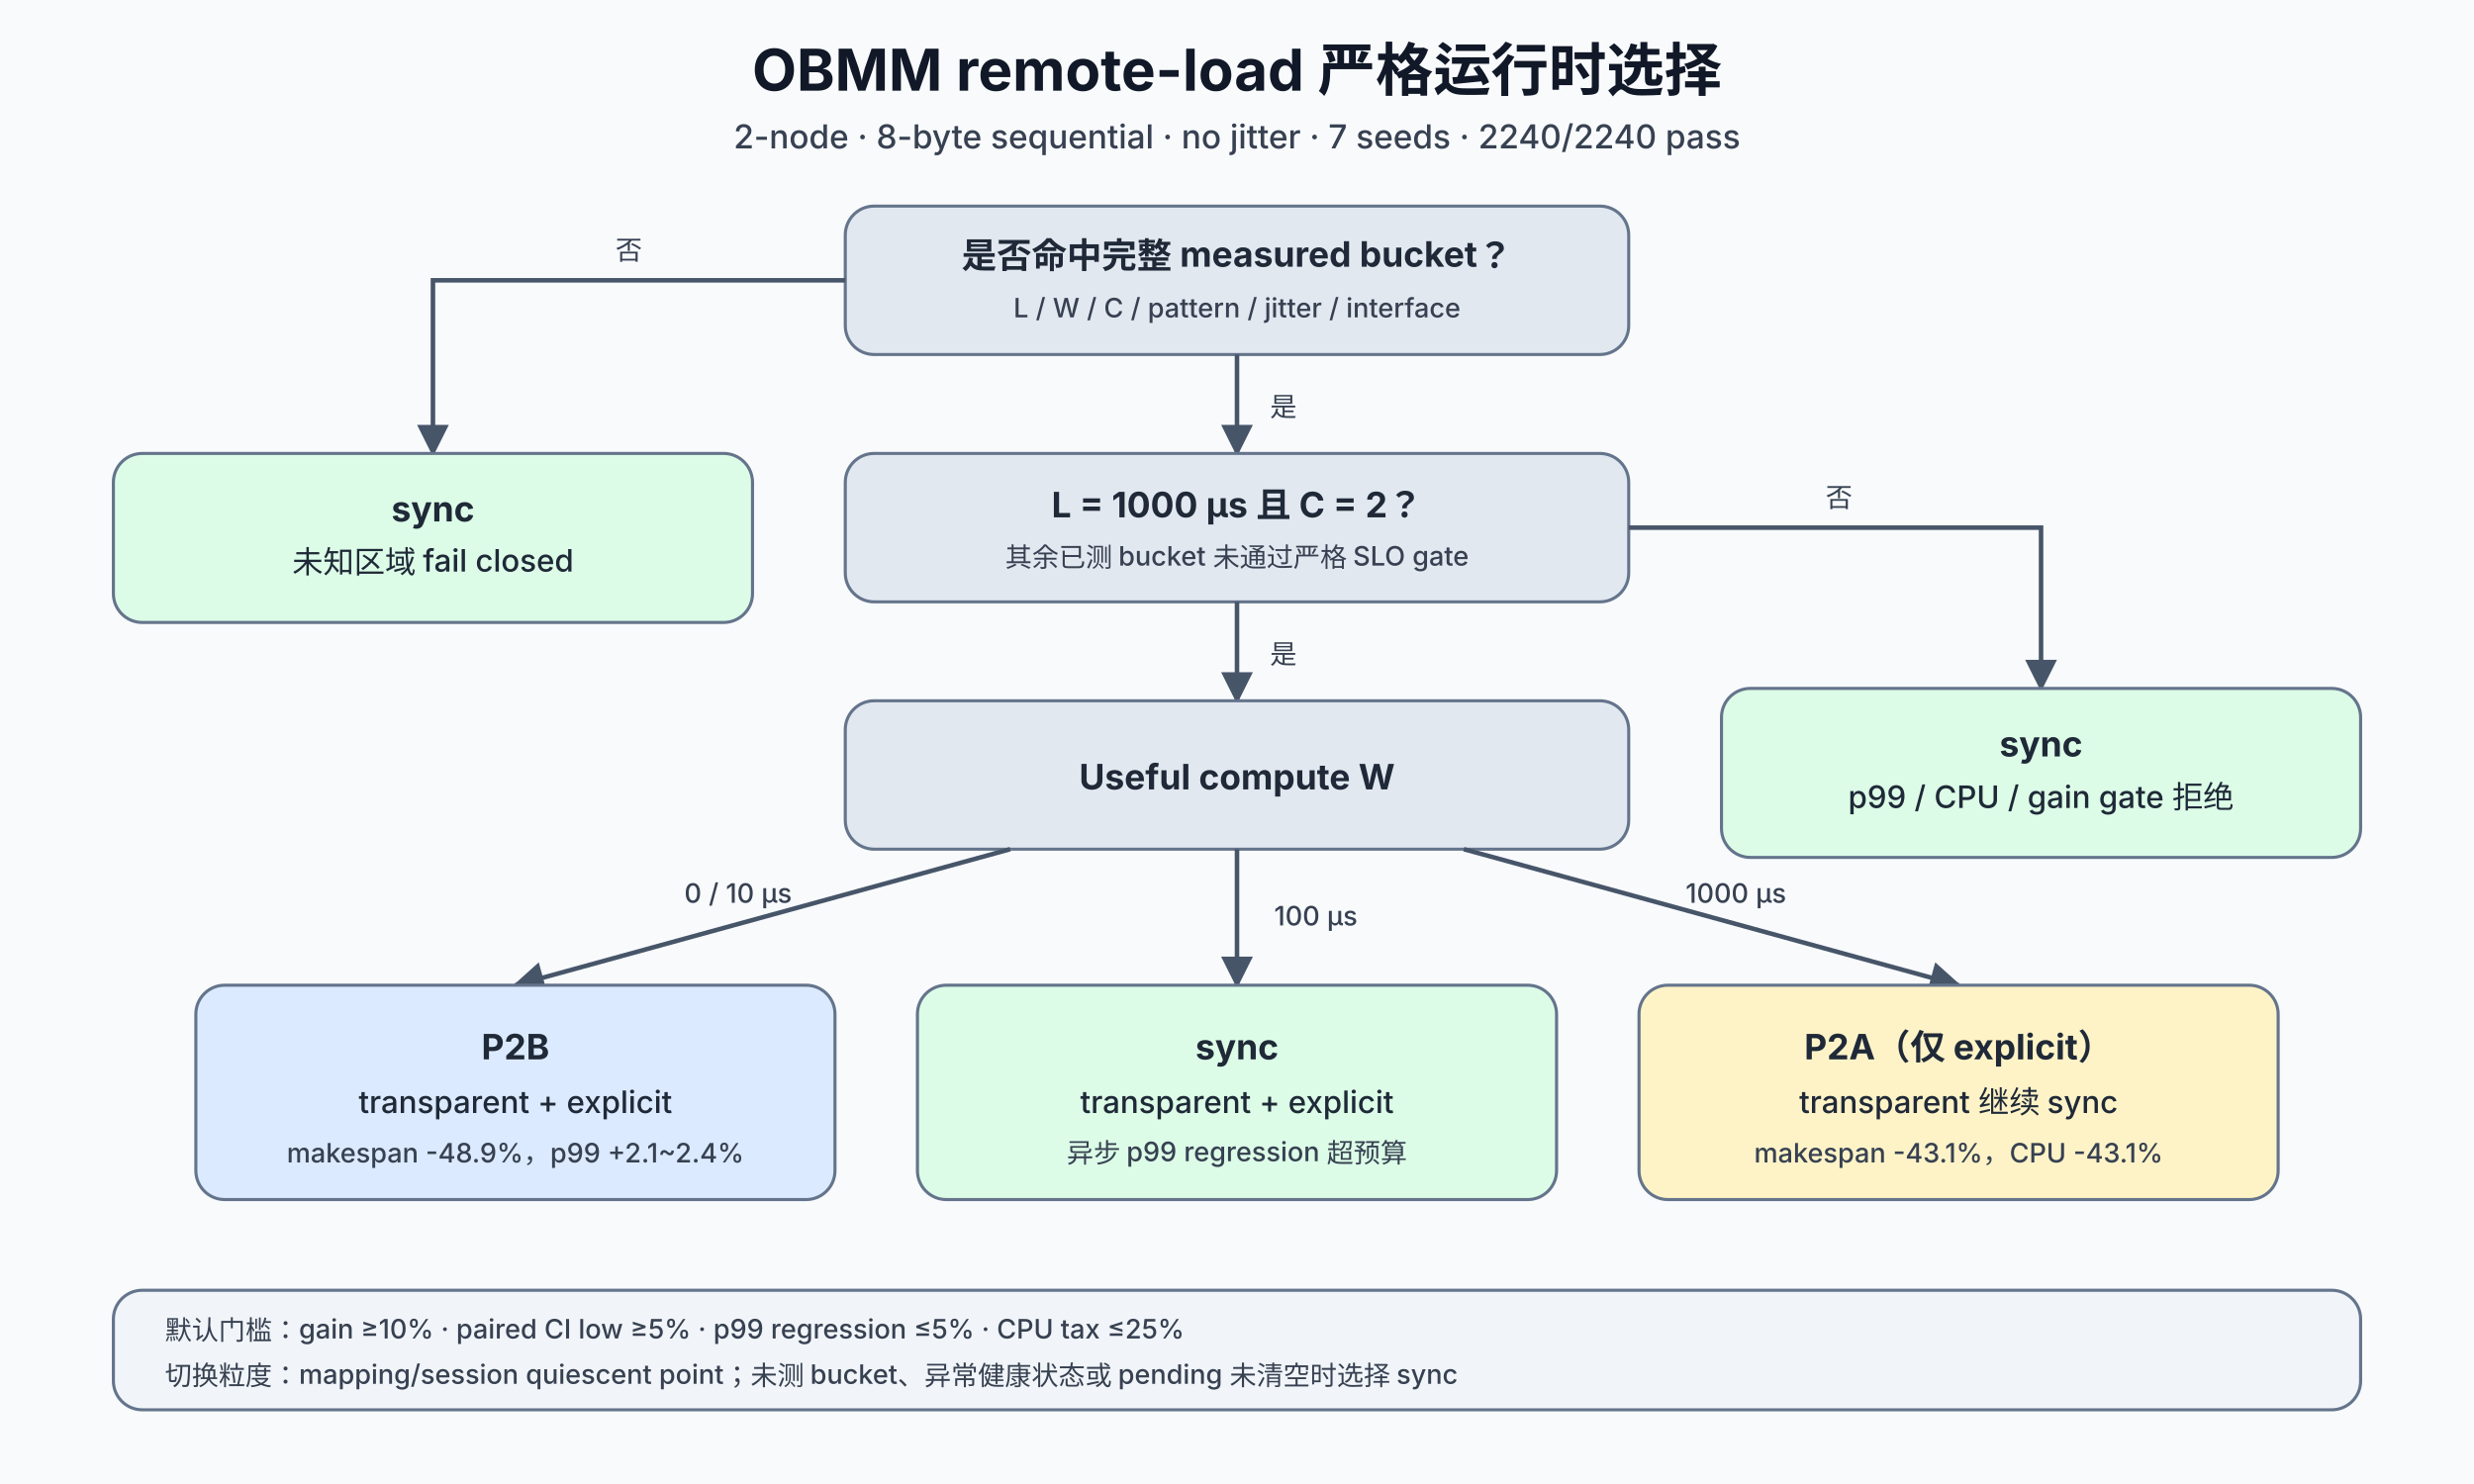
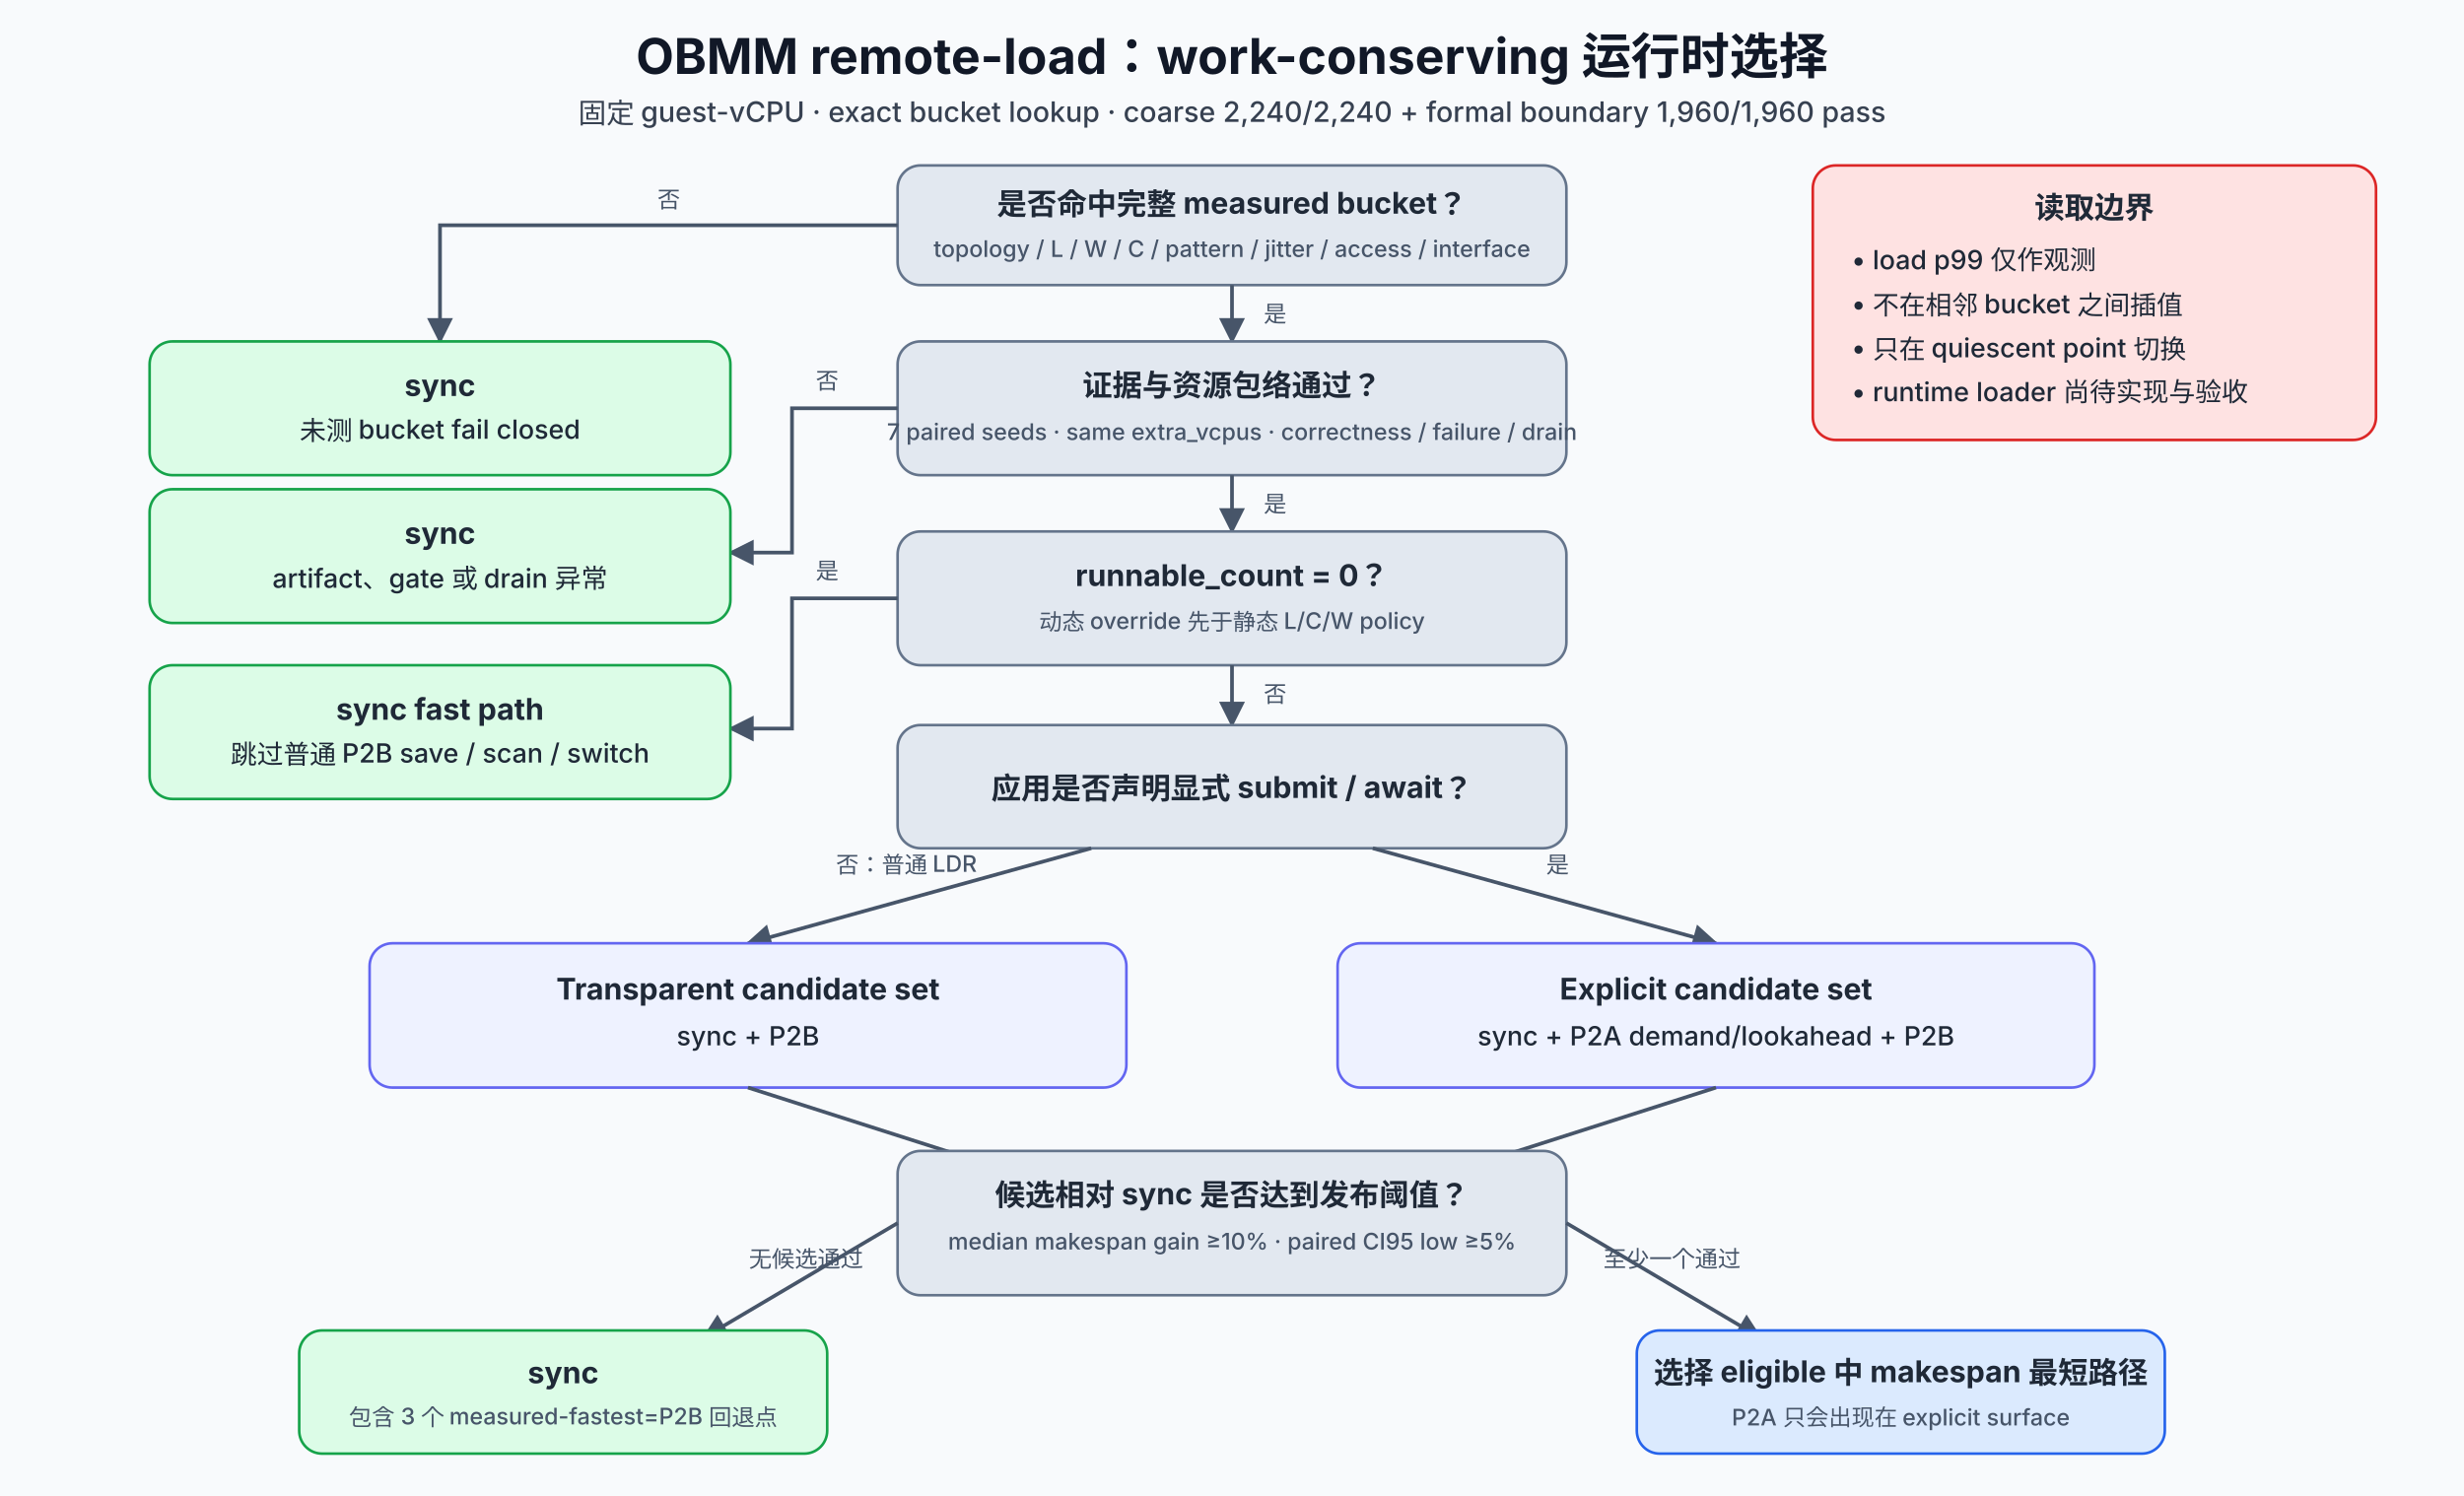
- <svg xmlns="http://www.w3.org/2000/svg" width="1200" height="720" viewBox="0 0 1200 720">
+ <svg xmlns="http://www.w3.org/2000/svg" width="1400" height="850" viewBox="0 0 1400 850">
  <defs>
    <marker id="arrow" viewBox="0 0 10 10" refX="9" refY="5" markerWidth="7" markerHeight="7" orient="auto-start-reverse">
      <path d="M 0 0 L 10 5 L 0 10 z" fill="#475569" />
    </marker>
    <style>
      .title { font: 700 28px -apple-system, BlinkMacSystemFont, "Segoe UI", sans-serif; fill: #111827; }
      .subtitle { font: 500 16px -apple-system, BlinkMacSystemFont, "Segoe UI", sans-serif; fill: #374151; }
-       .label { font: 650 17px -apple-system, BlinkMacSystemFont, "Segoe UI", sans-serif; fill: #1f2937; }
+       .label { font: 700 17px -apple-system, BlinkMacSystemFont, "Segoe UI", sans-serif; fill: #1f2937; }
      .body { font: 500 15px -apple-system, BlinkMacSystemFont, "Segoe UI", sans-serif; fill: #1f2937; }
-       .small { font: 500 13px -apple-system, BlinkMacSystemFont, "Segoe UI", sans-serif; fill: #374151; }
-       .edge { stroke: #475569; stroke-width: 2.2; fill: none; marker-end: url(#arrow); }
-       .box { stroke: #64748b; stroke-width: 1.5; rx: 14; ry: 14; }
+       .small { font: 500 13px -apple-system, BlinkMacSystemFont, "Segoe UI", sans-serif; fill: #475569; }
+       .edge { stroke: #475569; stroke-width: 2.1; fill: none; marker-end: url(#arrow); }
+       .box { stroke: #64748b; stroke-width: 1.5; }
+       .decision { fill: #e2e8f0; }
+       .sync { fill: #dcfce7; stroke: #16a34a; }
+       .p2a { fill: #fef3c7; stroke: #d97706; }
+       .p2b { fill: #dbeafe; stroke: #2563eb; }
+       .candidate { fill: #eef2ff; stroke: #6366f1; }
+       .warning { fill: #fee2e2; stroke: #dc2626; }
    </style>
  </defs>
-   <rect width="1200" height="720" fill="#f8fafc" />
-   <text x="600" y="44" text-anchor="middle" class="title">OBMM remote-load 严格运行时选择</text>
-   <text x="600" y="72" text-anchor="middle" class="subtitle">2-node · 8-byte sequential · no jitter · 7 seeds · 2240/2240 pass</text>
-   <rect x="410" y="100" width="380" height="72" class="box" fill="#e2e8f0" />
-   <text x="600" y="130" text-anchor="middle" class="label">是否命中完整 measured bucket？</text>
-   <text x="600" y="154" text-anchor="middle" class="small">L / W / C / pattern / jitter / interface</text>
-   <path d="M 410 136 L 210 136 L 210 220" class="edge" />
-   <text x="305" y="126" text-anchor="middle" class="small">否</text>
-   <rect x="55" y="220" width="310" height="82" class="box" fill="#dcfce7" />
-   <text x="210" y="253" text-anchor="middle" class="label">sync</text>
-   <text x="210" y="278" text-anchor="middle" class="body">未知区域 fail closed</text>
-   <path d="M 600 172 L 600 220" class="edge" />
-   <text x="616" y="202" class="small">是</text>
-   <rect x="410" y="220" width="380" height="72" class="box" fill="#e2e8f0" />
-   <text x="600" y="251" text-anchor="middle" class="label">L = 1000 µs 且 C = 2？</text>
-   <text x="600" y="275" text-anchor="middle" class="small">其余已测 bucket 未通过严格 SLO gate</text>
-   <path d="M 790 256 L 990 256 L 990 334" class="edge" />
-   <text x="892" y="246" text-anchor="middle" class="small">否</text>
-   <rect x="835" y="334" width="310" height="82" class="box" fill="#dcfce7" />
-   <text x="990" y="367" text-anchor="middle" class="label">sync</text>
-   <text x="990" y="392" text-anchor="middle" class="body">p99 / CPU / gain gate 拒绝</text>
-   <path d="M 600 292 L 600 340" class="edge" />
-   <text x="616" y="322" class="small">是</text>
-   <rect x="410" y="340" width="380" height="72" class="box" fill="#e2e8f0" />
-   <text x="600" y="383" text-anchor="middle" class="label">Useful compute W</text>
-   <path d="M 490 412 L 250 478" class="edge" />
-   <text x="358" y="438" text-anchor="middle" class="small">0 / 10 µs</text>
-   <rect x="95" y="478" width="310" height="104" class="box" fill="#dbeafe" />
-   <text x="250" y="514" text-anchor="middle" class="label">P2B</text>
-   <text x="250" y="540" text-anchor="middle" class="body">transparent + explicit</text>
-   <text x="250" y="564" text-anchor="middle" class="small">makespan -48.9%，p99 +2.1~2.4%</text>
-   <path d="M 600 412 L 600 478" class="edge" />
-   <text x="618" y="449" class="small">100 µs</text>
-   <rect x="445" y="478" width="310" height="104" class="box" fill="#dcfce7" />
-   <text x="600" y="514" text-anchor="middle" class="label">sync</text>
-   <text x="600" y="540" text-anchor="middle" class="body">transparent + explicit</text>
-   <text x="600" y="564" text-anchor="middle" class="small">异步 p99 regression 超预算</text>
-   <path d="M 710 412 L 950 478" class="edge" />
-   <text x="842" y="438" text-anchor="middle" class="small">1000 µs</text>
-   <rect x="795" y="478" width="310" height="104" class="box" fill="#fef3c7" />
-   <text x="950" y="514" text-anchor="middle" class="label">P2A（仅 explicit）</text>
-   <text x="950" y="540" text-anchor="middle" class="body">transparent 继续 sync</text>
-   <text x="950" y="564" text-anchor="middle" class="small">makespan -43.1%，CPU -43.1%</text>
-   <rect x="55" y="626" width="1090" height="58" class="box" fill="#f1f5f9" />
-   <text x="80" y="650" class="small">默认门槛：gain ≥10% · paired CI low ≥5% · p99 regression ≤5% · CPU tax ≤25%</text>
-   <text x="80" y="672" class="small">切换粒度：mapping/session quiescent point；未测 bucket、异常健康状态或 pending 未清空时选择 sync</text>
+   <rect width="1400" height="850" fill="#f8fafc" />
+   <text x="700" y="42" text-anchor="middle" class="title">OBMM remote-load：work-conserving 运行时选择</text>
+   <text x="700" y="70" text-anchor="middle" class="subtitle">固定 guest-vCPU · exact bucket lookup · coarse 2,240/2,240 + formal boundary 1,960/1,960 pass</text>
+   <rect x="510" y="94" width="380" height="68" rx="13" class="box decision" />
+   <text x="700" y="122" text-anchor="middle" class="label">是否命中完整 measured bucket？</text>
+   <text x="700" y="146" text-anchor="middle" class="small">topology / L / W / C / pattern / jitter / access / interface</text>
+   <path d="M 510 128 L 250 128 L 250 194" class="edge" />
+   <text x="380" y="118" text-anchor="middle" class="small">否</text>
+   <rect x="85" y="194" width="330" height="76" rx="13" class="box sync" />
+   <text x="250" y="225" text-anchor="middle" class="label">sync</text>
+   <text x="250" y="250" text-anchor="middle" class="body">未测 bucket fail closed</text>
+   <path d="M 700 162 L 700 194" class="edge" />
+   <text x="718" y="183" class="small">是</text>
+   <rect x="510" y="194" width="380" height="76" rx="13" class="box decision" />
+   <text x="700" y="225" text-anchor="middle" class="label">证据与资源包络通过？</text>
+   <text x="700" y="250" text-anchor="middle" class="small">7 paired seeds · same extra_vcpus · correctness / failure / drain</text>
+   <path d="M 510 232 L 450 232 L 450 314 L 415 314" class="edge" />
+   <text x="470" y="221" text-anchor="middle" class="small">否</text>
+   <rect x="85" y="278" width="330" height="76" rx="13" class="box sync" />
+   <text x="250" y="309" text-anchor="middle" class="label">sync</text>
+   <text x="250" y="334" text-anchor="middle" class="body">artifact、gate 或 drain 异常</text>
+   <path d="M 700 270 L 700 302" class="edge" />
+   <text x="718" y="291" class="small">是</text>
+   <rect x="510" y="302" width="380" height="76" rx="13" class="box decision" />
+   <text x="700" y="333" text-anchor="middle" class="label">runnable_count = 0？</text>
+   <text x="700" y="358" text-anchor="middle" class="small">动态 override 先于静态 L/C/W policy</text>
+   <path d="M 510 340 L 450 340 L 450 414 L 415 414" class="edge" />
+   <text x="470" y="329" text-anchor="middle" class="small">是</text>
+   <rect x="85" y="378" width="330" height="76" rx="13" class="box sync" />
+   <text x="250" y="409" text-anchor="middle" class="label">sync fast path</text>
+   <text x="250" y="434" text-anchor="middle" class="body">跳过普通 P2B save / scan / switch</text>
+   <path d="M 700 378 L 700 412" class="edge" />
+   <text x="718" y="399" class="small">否</text>
+   <rect x="510" y="412" width="380" height="70" rx="13" class="box decision" />
+   <text x="700" y="454" text-anchor="middle" class="label">应用是否声明显式 submit / await？</text>
+   <path d="M 620 482 L 425 536" class="edge" />
+   <text x="515" y="496" text-anchor="middle" class="small">否：普通 LDR</text>
+   <rect x="210" y="536" width="430" height="82" rx="13" class="box candidate" />
+   <text x="425" y="568" text-anchor="middle" class="label">Transparent candidate set</text>
+   <text x="425" y="594" text-anchor="middle" class="body">sync + P2B</text>
+   <path d="M 780 482 L 975 536" class="edge" />
+   <text x="885" y="496" text-anchor="middle" class="small">是</text>
+   <rect x="760" y="536" width="430" height="82" rx="13" class="box candidate" />
+   <text x="975" y="568" text-anchor="middle" class="label">Explicit candidate set</text>
+   <text x="975" y="594" text-anchor="middle" class="body">sync + P2A demand/lookahead + P2B</text>
+   <path d="M 425 618 L 575 666" class="edge" />
+   <path d="M 975 618 L 825 666" class="edge" />
+   <rect x="510" y="654" width="380" height="82" rx="13" class="box decision" />
+   <text x="700" y="685" text-anchor="middle" class="label">候选相对 sync 是否达到发布阈值？</text>
+   <text x="700" y="710" text-anchor="middle" class="small">median makespan gain ≥10% · paired CI95 low ≥5%</text>
+   <path d="M 510 695 L 400 760" class="edge" />
+   <text x="458" y="720" text-anchor="middle" class="small">无候选通过</text>
+   <rect x="170" y="756" width="300" height="70" rx="13" class="box sync" />
+   <text x="320" y="786" text-anchor="middle" class="label">sync</text>
+   <text x="320" y="810" text-anchor="middle" class="small">包含 3 个 measured-fastest=P2B 回退点</text>
+   <path d="M 890 695 L 1000 760" class="edge" />
+   <text x="950" y="720" text-anchor="middle" class="small">至少一个通过</text>
+   <rect x="930" y="756" width="300" height="70" rx="13" class="box p2b" />
+   <text x="1080" y="786" text-anchor="middle" class="label">选择 eligible 中 makespan 最短路径</text>
+   <text x="1080" y="810" text-anchor="middle" class="small">P2A 只会出现在 explicit surface</text>
+   <rect x="1030" y="94" width="320" height="156" rx="13" class="box warning" />
+   <text x="1190" y="124" text-anchor="middle" class="label">读取边界</text>
+   <text x="1052" y="153" class="body">• load p99 仅作观测</text>
+   <text x="1052" y="178" class="body">• 不在相邻 bucket 之间插值</text>
+   <text x="1052" y="203" class="body">• 只在 quiescent point 切换</text>
+   <text x="1052" y="228" class="body">• runtime loader 尚待实现与验收</text>
</svg>
